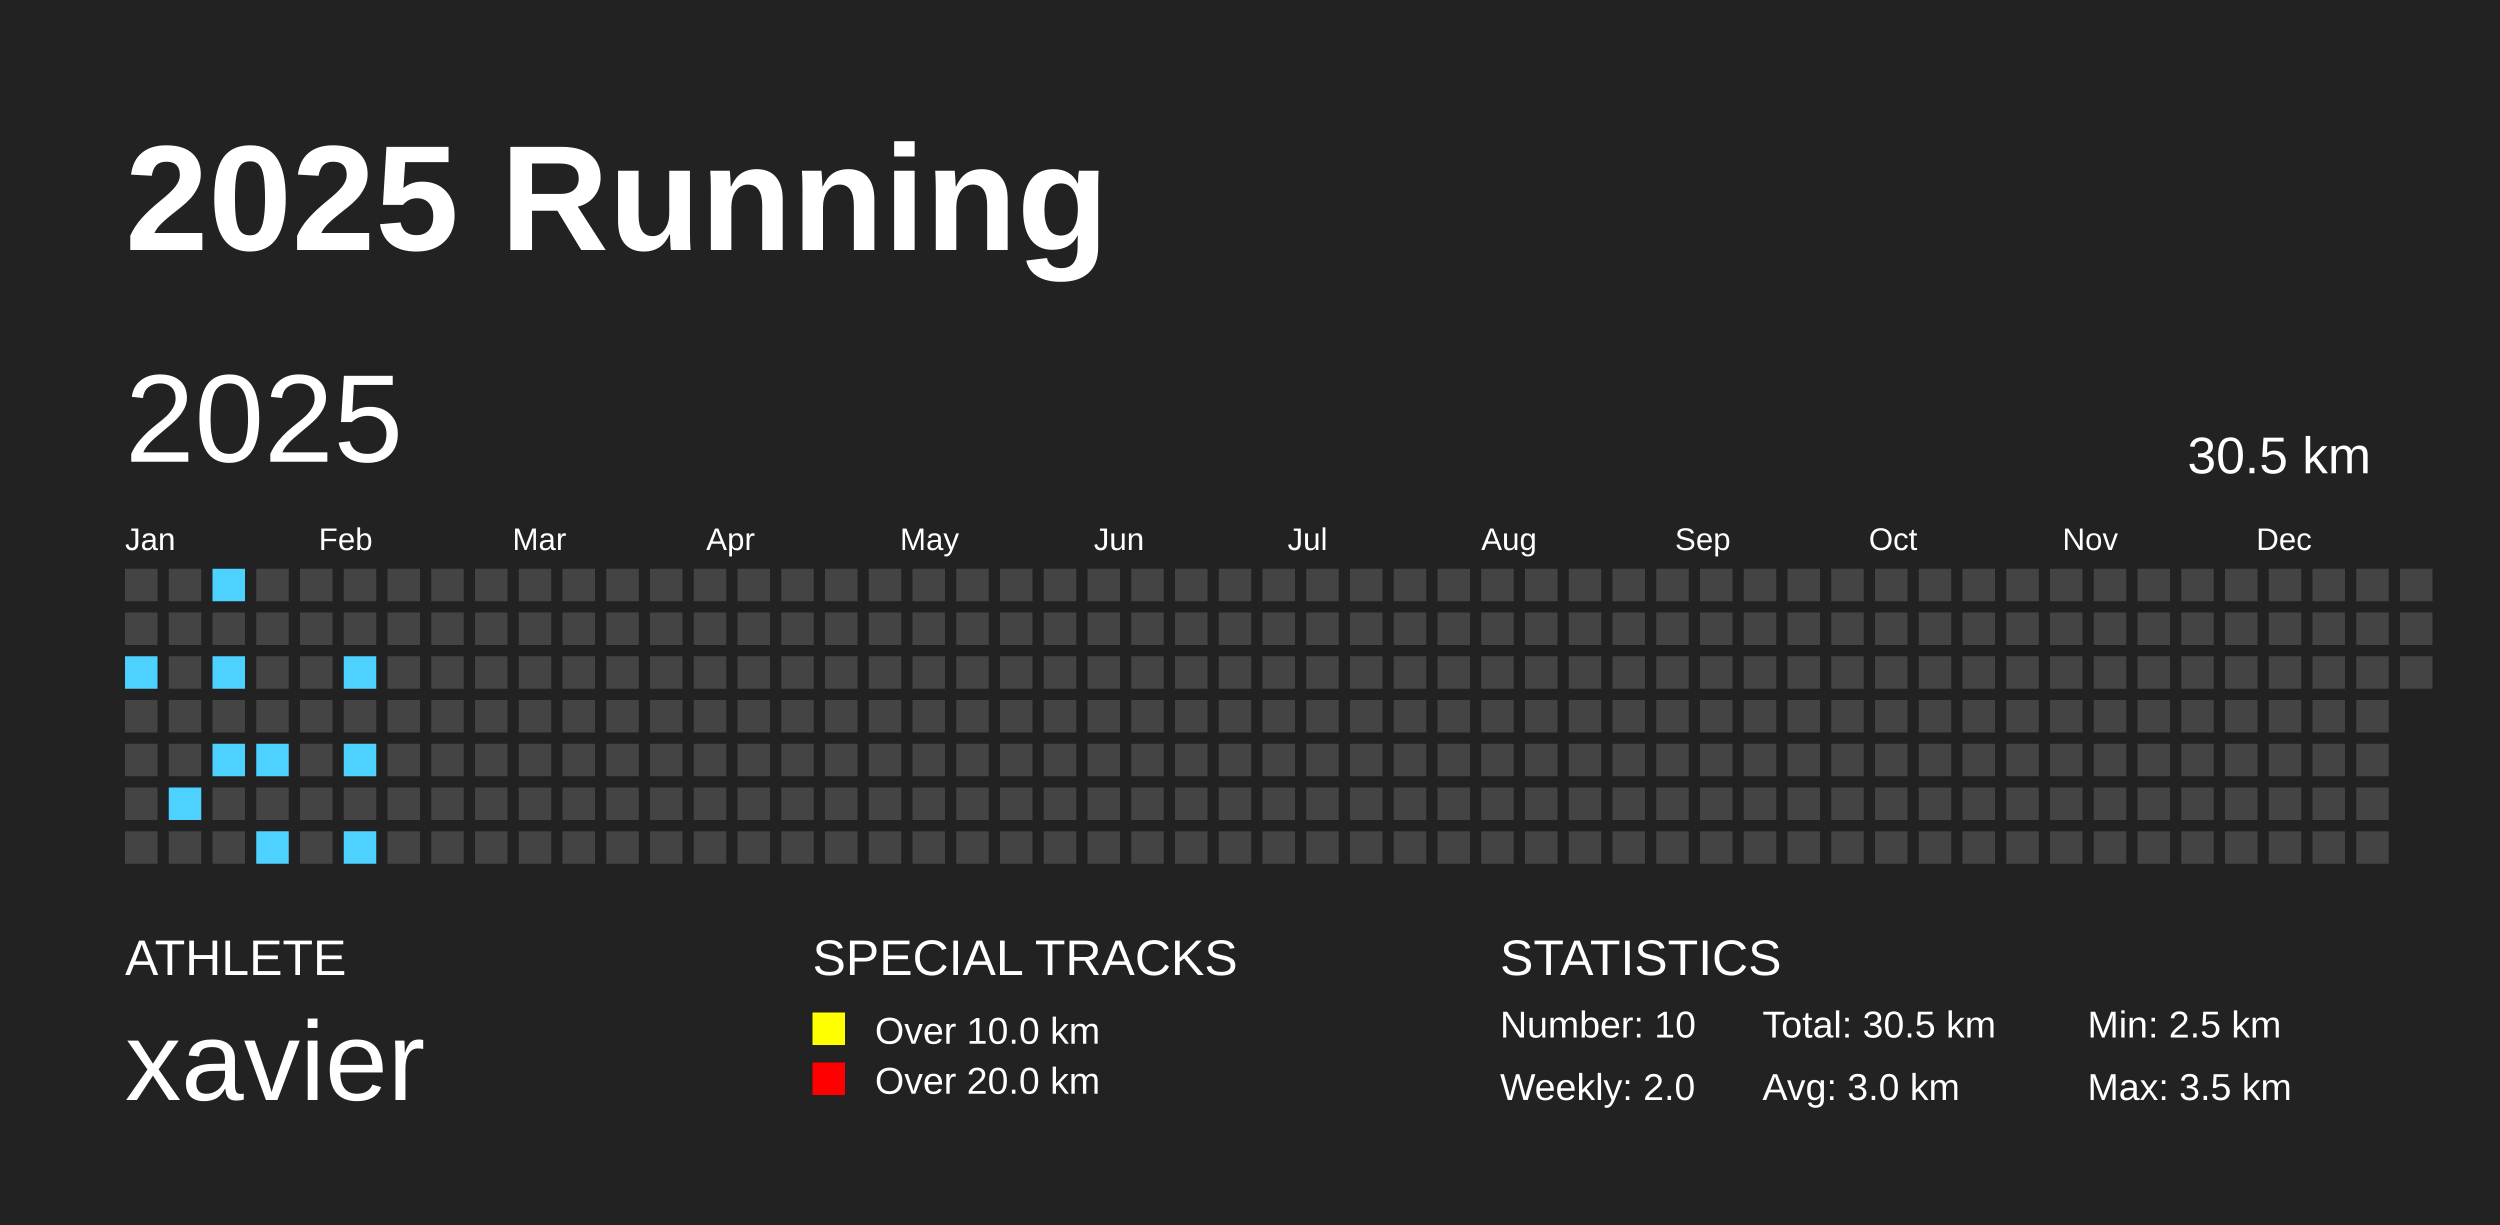
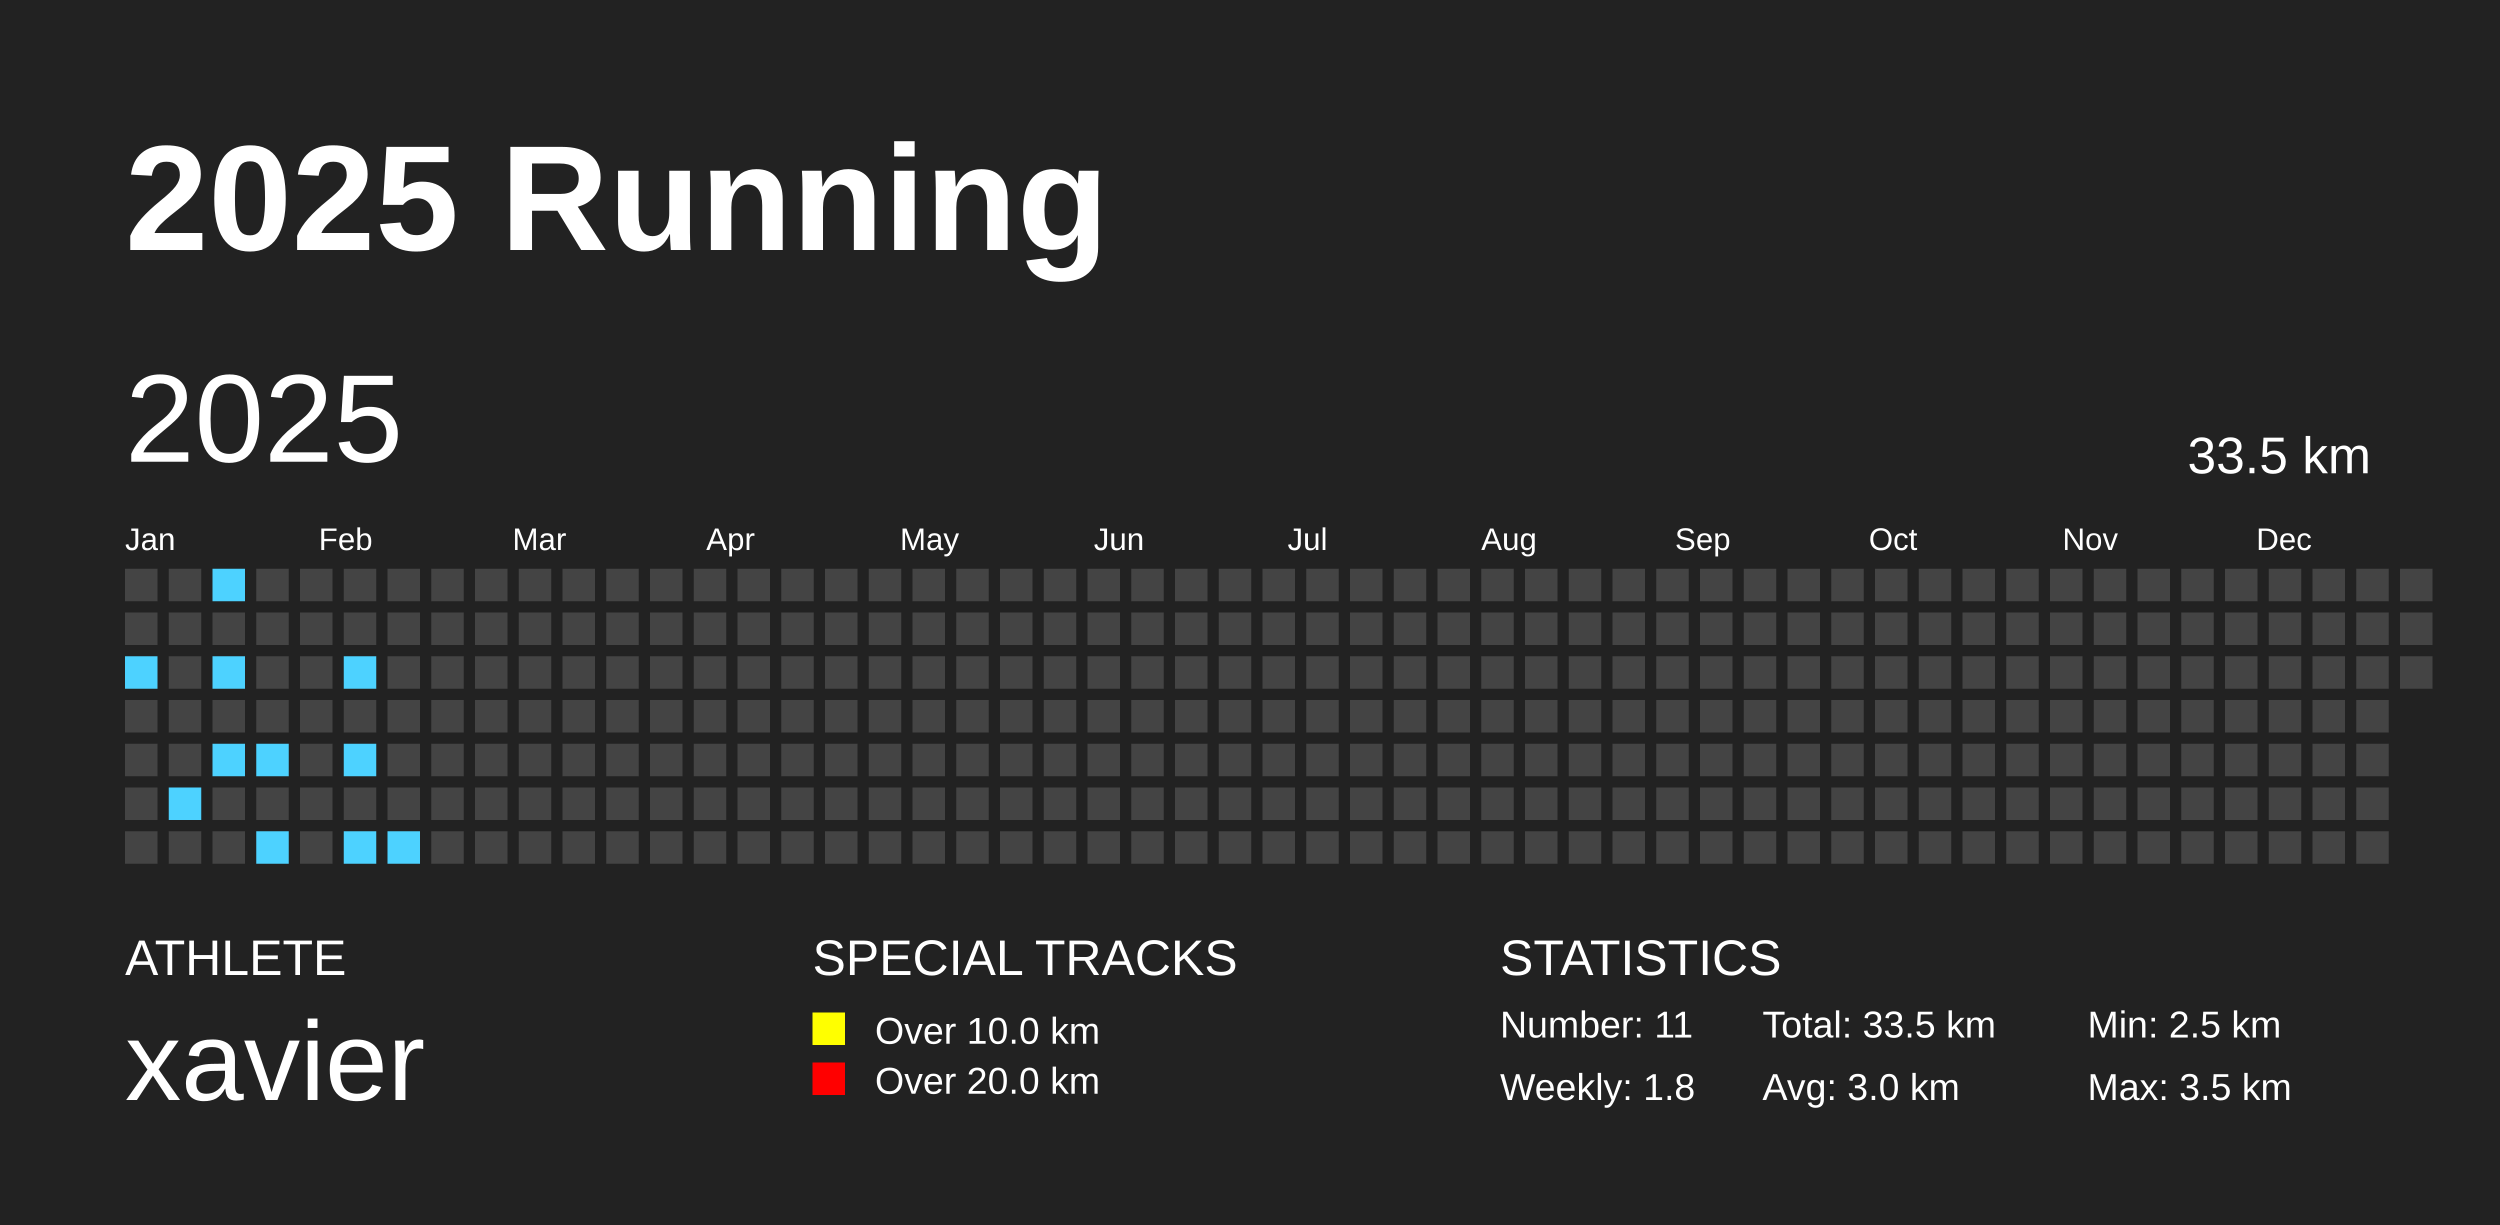
<svg xmlns="http://www.w3.org/2000/svg" baseProfile="full" height="98mm" version="1.1" viewBox="0,0,200,98" width="200mm">
  <defs />
  <rect fill="#222222" height="98" width="200" x="0" y="0" />
  <text fill="#FFFFFF" style="font-size:12px; font-family:Arial; font-weight:bold;" x="10" y="20">2025 Running</text>
  <text fill="#FFFFFF" style="font-size:4px; font-family:Arial" x="10" y="78">ATHLETE</text>
  <text fill="#FFFFFF" style="font-size:9px; font-family:Arial" x="10" y="88">xavier</text>
  <text fill="#FFFFFF" style="font-size:4px; font-family:Arial" x="65" y="78">SPECIAL TRACKS</text>
  <rect fill="yellow" height="2.6" width="2.6" x="65" y="81" />
  <text fill="#FFFFFF" style="font-size:3px; font-family:Arial" x="70" y="83.5">Over 10.0 km</text>
  <rect fill="red" height="2.6" width="2.6" x="65" y="85" />
  <text fill="#FFFFFF" style="font-size:3px; font-family:Arial" x="70" y="87.5">Over 20.0 km</text>
  <text fill="#FFFFFF" style="font-size:4px; font-family:Arial" x="120" y="78">STATISTICS</text>
-   <text fill="#FFFFFF" style="font-size:3px; font-family:Arial" x="120" y="83">Number: 10</text>
-   <text fill="#FFFFFF" style="font-size:3px; font-family:Arial" x="120" y="88">Weekly: 2.0</text>
-   <text fill="#FFFFFF" style="font-size:3px; font-family:Arial" x="141" y="83">Total: 30.5 km</text>
+   <text fill="#FFFFFF" style="font-size:3px; font-family:Arial" x="120" y="83">Number: 11</text>
+   <text fill="#FFFFFF" style="font-size:3px; font-family:Arial" x="120" y="88">Weekly: 1.8</text>
+   <text fill="#FFFFFF" style="font-size:3px; font-family:Arial" x="141" y="83">Total: 33.5 km</text>
  <text fill="#FFFFFF" style="font-size:3px; font-family:Arial" x="141" y="88">Avg: 3.0 km</text>
  <text fill="#FFFFFF" style="font-size:3px; font-family:Arial" x="167" y="83">Min: 2.5 km</text>
  <text fill="#FFFFFF" style="font-size:3px; font-family:Arial" x="167" y="88">Max: 3.5 km</text>
  <text dominant-baseline="hanging" fill="#FFFFFF" style="font-size:10.0px; font-family:Arial;" x="10" y="30">2025</text>
-   <text dominant-baseline="hanging" fill="#FFFFFF" style="font-size:4.125px; font-family:Arial;" x="175" y="35">30.5 km</text>
+   <text dominant-baseline="hanging" fill="#FFFFFF" style="font-size:4.125px; font-family:Arial;" x="175" y="35">33.5 km</text>
  <text fill="#FFFFFF" style="font-size:2.5px; font-family:Arial" x="10.0" y="44">Jan</text>
  <text fill="#FFFFFF" style="font-size:2.5px; font-family:Arial" x="25.5" y="44">Feb</text>
  <text fill="#FFFFFF" style="font-size:2.5px; font-family:Arial" x="41.0" y="44">Mar</text>
  <text fill="#FFFFFF" style="font-size:2.5px; font-family:Arial" x="56.5" y="44">Apr</text>
  <text fill="#FFFFFF" style="font-size:2.5px; font-family:Arial" x="72.0" y="44">May</text>
  <text fill="#FFFFFF" style="font-size:2.5px; font-family:Arial" x="87.5" y="44">Jun</text>
  <text fill="#FFFFFF" style="font-size:2.5px; font-family:Arial" x="103.0" y="44">Jul</text>
  <text fill="#FFFFFF" style="font-size:2.5px; font-family:Arial" x="118.5" y="44">Aug</text>
  <text fill="#FFFFFF" style="font-size:2.5px; font-family:Arial" x="134.0" y="44">Sep</text>
  <text fill="#FFFFFF" style="font-size:2.5px; font-family:Arial" x="149.5" y="44">Oct</text>
  <text fill="#FFFFFF" style="font-size:2.5px; font-family:Arial" x="165.0" y="44">Nov</text>
  <text fill="#FFFFFF" style="font-size:2.5px; font-family:Arial" x="180.5" y="44">Dec</text>
  <rect fill="#444444" height="2.6" width="2.6" x="10.0" y="45.5" />
  <rect fill="#444444" height="2.6" width="2.6" x="10.0" y="49.0" />
  <rect fill="#4dd2ff" height="2.6" width="2.6" x="10.0" y="52.5" />
  <rect fill="#444444" height="2.6" width="2.6" x="10.0" y="56.0" />
  <rect fill="#444444" height="2.6" width="2.6" x="10.0" y="59.5" />
  <rect fill="#444444" height="2.6" width="2.6" x="10.0" y="63.0" />
  <rect fill="#444444" height="2.6" width="2.6" x="10.0" y="66.5" />
  <rect fill="#444444" height="2.6" width="2.6" x="13.5" y="45.5" />
  <rect fill="#444444" height="2.6" width="2.6" x="13.5" y="49.0" />
  <rect fill="#444444" height="2.6" width="2.6" x="13.5" y="52.5" />
  <rect fill="#444444" height="2.6" width="2.6" x="13.5" y="56.0" />
  <rect fill="#444444" height="2.6" width="2.6" x="13.5" y="59.5" />
  <rect fill="#4dd2ff" height="2.6" width="2.6" x="13.5" y="63.0" />
  <rect fill="#444444" height="2.6" width="2.6" x="13.5" y="66.5" />
  <rect fill="#4dd2ff" height="2.6" width="2.6" x="17.0" y="45.5" />
  <rect fill="#444444" height="2.6" width="2.6" x="17.0" y="49.0" />
  <rect fill="#4dd2ff" height="2.6" width="2.6" x="17.0" y="52.5" />
  <rect fill="#444444" height="2.6" width="2.6" x="17.0" y="56.0" />
  <rect fill="#4dd2ff" height="2.6" width="2.6" x="17.0" y="59.5" />
  <rect fill="#444444" height="2.6" width="2.6" x="17.0" y="63.0" />
  <rect fill="#444444" height="2.6" width="2.6" x="17.0" y="66.5" />
  <rect fill="#444444" height="2.6" width="2.6" x="20.5" y="45.5" />
  <rect fill="#444444" height="2.6" width="2.6" x="20.5" y="49.0" />
  <rect fill="#444444" height="2.6" width="2.6" x="20.5" y="52.5" />
  <rect fill="#444444" height="2.6" width="2.6" x="20.5" y="56.0" />
  <rect fill="#4dd2ff" height="2.6" width="2.6" x="20.5" y="59.5" />
  <rect fill="#444444" height="2.6" width="2.6" x="20.5" y="63.0" />
  <rect fill="#4dd2ff" height="2.6" width="2.6" x="20.5" y="66.5" />
  <rect fill="#444444" height="2.6" width="2.6" x="24.0" y="45.5" />
  <rect fill="#444444" height="2.6" width="2.6" x="24.0" y="49.0" />
  <rect fill="#444444" height="2.6" width="2.6" x="24.0" y="52.5" />
  <rect fill="#444444" height="2.6" width="2.6" x="24.0" y="56.0" />
  <rect fill="#444444" height="2.6" width="2.6" x="24.0" y="59.5" />
  <rect fill="#444444" height="2.6" width="2.6" x="24.0" y="63.0" />
  <rect fill="#444444" height="2.6" width="2.6" x="24.0" y="66.5" />
  <rect fill="#444444" height="2.6" width="2.6" x="27.5" y="45.5" />
  <rect fill="#444444" height="2.6" width="2.6" x="27.5" y="49.0" />
  <rect fill="#4dd2ff" height="2.6" width="2.6" x="27.5" y="52.5" />
  <rect fill="#444444" height="2.6" width="2.6" x="27.5" y="56.0" />
  <rect fill="#4dd2ff" height="2.6" width="2.6" x="27.5" y="59.5" />
  <rect fill="#444444" height="2.6" width="2.6" x="27.5" y="63.0" />
  <rect fill="#4dd2ff" height="2.6" width="2.6" x="27.5" y="66.5" />
  <rect fill="#444444" height="2.6" width="2.6" x="31.0" y="45.5" />
  <rect fill="#444444" height="2.6" width="2.6" x="31.0" y="49.0" />
  <rect fill="#444444" height="2.6" width="2.6" x="31.0" y="52.5" />
  <rect fill="#444444" height="2.6" width="2.6" x="31.0" y="56.0" />
  <rect fill="#444444" height="2.6" width="2.6" x="31.0" y="59.5" />
  <rect fill="#444444" height="2.6" width="2.6" x="31.0" y="63.0" />
-   <rect fill="#444444" height="2.6" width="2.6" x="31.0" y="66.5" />
+   <rect fill="#4dd2ff" height="2.6" width="2.6" x="31.0" y="66.5" />
  <rect fill="#444444" height="2.6" width="2.6" x="34.5" y="45.5" />
  <rect fill="#444444" height="2.6" width="2.6" x="34.5" y="49.0" />
  <rect fill="#444444" height="2.6" width="2.6" x="34.5" y="52.5" />
  <rect fill="#444444" height="2.6" width="2.6" x="34.5" y="56.0" />
  <rect fill="#444444" height="2.6" width="2.6" x="34.5" y="59.5" />
  <rect fill="#444444" height="2.6" width="2.6" x="34.5" y="63.0" />
  <rect fill="#444444" height="2.6" width="2.6" x="34.5" y="66.5" />
  <rect fill="#444444" height="2.6" width="2.6" x="38.0" y="45.5" />
  <rect fill="#444444" height="2.6" width="2.6" x="38.0" y="49.0" />
  <rect fill="#444444" height="2.6" width="2.6" x="38.0" y="52.5" />
  <rect fill="#444444" height="2.6" width="2.6" x="38.0" y="56.0" />
  <rect fill="#444444" height="2.6" width="2.6" x="38.0" y="59.5" />
  <rect fill="#444444" height="2.6" width="2.6" x="38.0" y="63.0" />
  <rect fill="#444444" height="2.6" width="2.6" x="38.0" y="66.5" />
  <rect fill="#444444" height="2.6" width="2.6" x="41.5" y="45.5" />
  <rect fill="#444444" height="2.6" width="2.6" x="41.5" y="49.0" />
  <rect fill="#444444" height="2.6" width="2.6" x="41.5" y="52.5" />
  <rect fill="#444444" height="2.6" width="2.6" x="41.5" y="56.0" />
  <rect fill="#444444" height="2.6" width="2.6" x="41.5" y="59.5" />
  <rect fill="#444444" height="2.6" width="2.6" x="41.5" y="63.0" />
  <rect fill="#444444" height="2.6" width="2.6" x="41.5" y="66.5" />
  <rect fill="#444444" height="2.6" width="2.6" x="45.0" y="45.5" />
  <rect fill="#444444" height="2.6" width="2.6" x="45.0" y="49.0" />
  <rect fill="#444444" height="2.6" width="2.6" x="45.0" y="52.5" />
  <rect fill="#444444" height="2.6" width="2.6" x="45.0" y="56.0" />
  <rect fill="#444444" height="2.6" width="2.6" x="45.0" y="59.5" />
  <rect fill="#444444" height="2.6" width="2.6" x="45.0" y="63.0" />
  <rect fill="#444444" height="2.6" width="2.6" x="45.0" y="66.5" />
  <rect fill="#444444" height="2.6" width="2.6" x="48.5" y="45.5" />
  <rect fill="#444444" height="2.6" width="2.6" x="48.5" y="49.0" />
  <rect fill="#444444" height="2.6" width="2.6" x="48.5" y="52.5" />
  <rect fill="#444444" height="2.6" width="2.6" x="48.5" y="56.0" />
  <rect fill="#444444" height="2.6" width="2.6" x="48.5" y="59.5" />
  <rect fill="#444444" height="2.6" width="2.6" x="48.5" y="63.0" />
  <rect fill="#444444" height="2.6" width="2.6" x="48.5" y="66.5" />
  <rect fill="#444444" height="2.6" width="2.6" x="52.0" y="45.5" />
  <rect fill="#444444" height="2.6" width="2.6" x="52.0" y="49.0" />
  <rect fill="#444444" height="2.6" width="2.6" x="52.0" y="52.5" />
  <rect fill="#444444" height="2.6" width="2.6" x="52.0" y="56.0" />
  <rect fill="#444444" height="2.6" width="2.6" x="52.0" y="59.5" />
  <rect fill="#444444" height="2.6" width="2.6" x="52.0" y="63.0" />
  <rect fill="#444444" height="2.6" width="2.6" x="52.0" y="66.5" />
  <rect fill="#444444" height="2.6" width="2.6" x="55.5" y="45.5" />
  <rect fill="#444444" height="2.6" width="2.6" x="55.5" y="49.0" />
  <rect fill="#444444" height="2.6" width="2.6" x="55.5" y="52.5" />
  <rect fill="#444444" height="2.6" width="2.6" x="55.5" y="56.0" />
  <rect fill="#444444" height="2.6" width="2.6" x="55.5" y="59.5" />
  <rect fill="#444444" height="2.6" width="2.6" x="55.5" y="63.0" />
  <rect fill="#444444" height="2.6" width="2.6" x="55.5" y="66.5" />
  <rect fill="#444444" height="2.6" width="2.6" x="59.0" y="45.5" />
  <rect fill="#444444" height="2.6" width="2.6" x="59.0" y="49.0" />
  <rect fill="#444444" height="2.6" width="2.6" x="59.0" y="52.5" />
  <rect fill="#444444" height="2.6" width="2.6" x="59.0" y="56.0" />
  <rect fill="#444444" height="2.6" width="2.6" x="59.0" y="59.5" />
  <rect fill="#444444" height="2.6" width="2.6" x="59.0" y="63.0" />
  <rect fill="#444444" height="2.6" width="2.6" x="59.0" y="66.5" />
  <rect fill="#444444" height="2.6" width="2.6" x="62.5" y="45.5" />
  <rect fill="#444444" height="2.6" width="2.6" x="62.5" y="49.0" />
  <rect fill="#444444" height="2.6" width="2.6" x="62.5" y="52.5" />
  <rect fill="#444444" height="2.6" width="2.6" x="62.5" y="56.0" />
  <rect fill="#444444" height="2.6" width="2.6" x="62.5" y="59.5" />
  <rect fill="#444444" height="2.6" width="2.6" x="62.5" y="63.0" />
  <rect fill="#444444" height="2.6" width="2.6" x="62.5" y="66.5" />
  <rect fill="#444444" height="2.6" width="2.6" x="66.0" y="45.5" />
  <rect fill="#444444" height="2.6" width="2.6" x="66.0" y="49.0" />
  <rect fill="#444444" height="2.6" width="2.6" x="66.0" y="52.5" />
  <rect fill="#444444" height="2.6" width="2.6" x="66.0" y="56.0" />
  <rect fill="#444444" height="2.6" width="2.6" x="66.0" y="59.5" />
  <rect fill="#444444" height="2.6" width="2.6" x="66.0" y="63.0" />
  <rect fill="#444444" height="2.6" width="2.6" x="66.0" y="66.5" />
  <rect fill="#444444" height="2.6" width="2.6" x="69.5" y="45.5" />
  <rect fill="#444444" height="2.6" width="2.6" x="69.5" y="49.0" />
  <rect fill="#444444" height="2.6" width="2.6" x="69.5" y="52.5" />
  <rect fill="#444444" height="2.6" width="2.6" x="69.5" y="56.0" />
  <rect fill="#444444" height="2.6" width="2.6" x="69.5" y="59.5" />
  <rect fill="#444444" height="2.6" width="2.6" x="69.5" y="63.0" />
  <rect fill="#444444" height="2.6" width="2.6" x="69.5" y="66.5" />
  <rect fill="#444444" height="2.6" width="2.6" x="73.0" y="45.5" />
  <rect fill="#444444" height="2.6" width="2.6" x="73.0" y="49.0" />
  <rect fill="#444444" height="2.6" width="2.6" x="73.0" y="52.5" />
  <rect fill="#444444" height="2.6" width="2.6" x="73.0" y="56.0" />
  <rect fill="#444444" height="2.6" width="2.6" x="73.0" y="59.5" />
  <rect fill="#444444" height="2.6" width="2.6" x="73.0" y="63.0" />
  <rect fill="#444444" height="2.6" width="2.6" x="73.0" y="66.5" />
  <rect fill="#444444" height="2.6" width="2.6" x="76.5" y="45.5" />
  <rect fill="#444444" height="2.6" width="2.6" x="76.5" y="49.0" />
  <rect fill="#444444" height="2.6" width="2.6" x="76.5" y="52.5" />
  <rect fill="#444444" height="2.6" width="2.6" x="76.5" y="56.0" />
  <rect fill="#444444" height="2.6" width="2.6" x="76.5" y="59.5" />
  <rect fill="#444444" height="2.6" width="2.6" x="76.5" y="63.0" />
  <rect fill="#444444" height="2.6" width="2.6" x="76.5" y="66.5" />
  <rect fill="#444444" height="2.6" width="2.6" x="80.0" y="45.5" />
  <rect fill="#444444" height="2.6" width="2.6" x="80.0" y="49.0" />
  <rect fill="#444444" height="2.6" width="2.6" x="80.0" y="52.5" />
  <rect fill="#444444" height="2.6" width="2.6" x="80.0" y="56.0" />
  <rect fill="#444444" height="2.6" width="2.6" x="80.0" y="59.5" />
  <rect fill="#444444" height="2.6" width="2.6" x="80.0" y="63.0" />
  <rect fill="#444444" height="2.6" width="2.6" x="80.0" y="66.5" />
  <rect fill="#444444" height="2.6" width="2.6" x="83.5" y="45.5" />
  <rect fill="#444444" height="2.6" width="2.6" x="83.5" y="49.0" />
  <rect fill="#444444" height="2.6" width="2.6" x="83.5" y="52.5" />
  <rect fill="#444444" height="2.6" width="2.6" x="83.5" y="56.0" />
  <rect fill="#444444" height="2.6" width="2.6" x="83.5" y="59.5" />
  <rect fill="#444444" height="2.6" width="2.6" x="83.5" y="63.0" />
  <rect fill="#444444" height="2.6" width="2.6" x="83.5" y="66.5" />
  <rect fill="#444444" height="2.6" width="2.6" x="87.0" y="45.5" />
  <rect fill="#444444" height="2.6" width="2.6" x="87.0" y="49.0" />
  <rect fill="#444444" height="2.6" width="2.6" x="87.0" y="52.5" />
  <rect fill="#444444" height="2.6" width="2.6" x="87.0" y="56.0" />
  <rect fill="#444444" height="2.6" width="2.6" x="87.0" y="59.5" />
  <rect fill="#444444" height="2.6" width="2.6" x="87.0" y="63.0" />
  <rect fill="#444444" height="2.6" width="2.6" x="87.0" y="66.5" />
  <rect fill="#444444" height="2.6" width="2.6" x="90.5" y="45.5" />
  <rect fill="#444444" height="2.6" width="2.6" x="90.5" y="49.0" />
  <rect fill="#444444" height="2.6" width="2.6" x="90.5" y="52.5" />
  <rect fill="#444444" height="2.6" width="2.6" x="90.5" y="56.0" />
  <rect fill="#444444" height="2.6" width="2.6" x="90.5" y="59.5" />
  <rect fill="#444444" height="2.6" width="2.6" x="90.5" y="63.0" />
  <rect fill="#444444" height="2.6" width="2.6" x="90.5" y="66.5" />
  <rect fill="#444444" height="2.6" width="2.6" x="94.0" y="45.5" />
  <rect fill="#444444" height="2.6" width="2.6" x="94.0" y="49.0" />
  <rect fill="#444444" height="2.6" width="2.6" x="94.0" y="52.5" />
  <rect fill="#444444" height="2.6" width="2.6" x="94.0" y="56.0" />
  <rect fill="#444444" height="2.6" width="2.6" x="94.0" y="59.5" />
  <rect fill="#444444" height="2.6" width="2.6" x="94.0" y="63.0" />
  <rect fill="#444444" height="2.6" width="2.6" x="94.0" y="66.5" />
  <rect fill="#444444" height="2.6" width="2.6" x="97.5" y="45.5" />
  <rect fill="#444444" height="2.6" width="2.6" x="97.5" y="49.0" />
  <rect fill="#444444" height="2.6" width="2.6" x="97.5" y="52.5" />
  <rect fill="#444444" height="2.6" width="2.6" x="97.5" y="56.0" />
  <rect fill="#444444" height="2.6" width="2.6" x="97.5" y="59.5" />
  <rect fill="#444444" height="2.6" width="2.6" x="97.5" y="63.0" />
  <rect fill="#444444" height="2.6" width="2.6" x="97.5" y="66.5" />
  <rect fill="#444444" height="2.6" width="2.6" x="101.0" y="45.5" />
  <rect fill="#444444" height="2.6" width="2.6" x="101.0" y="49.0" />
  <rect fill="#444444" height="2.6" width="2.6" x="101.0" y="52.5" />
  <rect fill="#444444" height="2.6" width="2.6" x="101.0" y="56.0" />
  <rect fill="#444444" height="2.6" width="2.6" x="101.0" y="59.5" />
  <rect fill="#444444" height="2.6" width="2.6" x="101.0" y="63.0" />
  <rect fill="#444444" height="2.6" width="2.6" x="101.0" y="66.5" />
  <rect fill="#444444" height="2.6" width="2.6" x="104.5" y="45.5" />
  <rect fill="#444444" height="2.6" width="2.6" x="104.5" y="49.0" />
  <rect fill="#444444" height="2.6" width="2.6" x="104.5" y="52.5" />
  <rect fill="#444444" height="2.6" width="2.6" x="104.5" y="56.0" />
  <rect fill="#444444" height="2.6" width="2.6" x="104.5" y="59.5" />
  <rect fill="#444444" height="2.6" width="2.6" x="104.5" y="63.0" />
  <rect fill="#444444" height="2.6" width="2.6" x="104.5" y="66.5" />
  <rect fill="#444444" height="2.6" width="2.6" x="108.0" y="45.5" />
  <rect fill="#444444" height="2.6" width="2.6" x="108.0" y="49.0" />
  <rect fill="#444444" height="2.6" width="2.6" x="108.0" y="52.5" />
  <rect fill="#444444" height="2.6" width="2.6" x="108.0" y="56.0" />
  <rect fill="#444444" height="2.6" width="2.6" x="108.0" y="59.5" />
  <rect fill="#444444" height="2.6" width="2.6" x="108.0" y="63.0" />
  <rect fill="#444444" height="2.6" width="2.6" x="108.0" y="66.5" />
  <rect fill="#444444" height="2.6" width="2.6" x="111.5" y="45.5" />
  <rect fill="#444444" height="2.6" width="2.6" x="111.5" y="49.0" />
  <rect fill="#444444" height="2.6" width="2.6" x="111.5" y="52.5" />
  <rect fill="#444444" height="2.6" width="2.6" x="111.5" y="56.0" />
  <rect fill="#444444" height="2.6" width="2.6" x="111.5" y="59.5" />
  <rect fill="#444444" height="2.6" width="2.6" x="111.5" y="63.0" />
  <rect fill="#444444" height="2.6" width="2.6" x="111.5" y="66.5" />
  <rect fill="#444444" height="2.6" width="2.6" x="115.0" y="45.5" />
  <rect fill="#444444" height="2.6" width="2.6" x="115.0" y="49.0" />
  <rect fill="#444444" height="2.6" width="2.6" x="115.0" y="52.5" />
  <rect fill="#444444" height="2.6" width="2.6" x="115.0" y="56.0" />
  <rect fill="#444444" height="2.6" width="2.6" x="115.0" y="59.5" />
  <rect fill="#444444" height="2.6" width="2.6" x="115.0" y="63.0" />
  <rect fill="#444444" height="2.6" width="2.6" x="115.0" y="66.5" />
  <rect fill="#444444" height="2.6" width="2.6" x="118.5" y="45.5" />
  <rect fill="#444444" height="2.6" width="2.6" x="118.5" y="49.0" />
  <rect fill="#444444" height="2.6" width="2.6" x="118.5" y="52.5" />
  <rect fill="#444444" height="2.6" width="2.6" x="118.5" y="56.0" />
  <rect fill="#444444" height="2.6" width="2.6" x="118.5" y="59.5" />
  <rect fill="#444444" height="2.6" width="2.6" x="118.5" y="63.0" />
  <rect fill="#444444" height="2.6" width="2.6" x="118.5" y="66.5" />
  <rect fill="#444444" height="2.6" width="2.6" x="122.0" y="45.5" />
  <rect fill="#444444" height="2.6" width="2.6" x="122.0" y="49.0" />
  <rect fill="#444444" height="2.6" width="2.6" x="122.0" y="52.5" />
  <rect fill="#444444" height="2.6" width="2.6" x="122.0" y="56.0" />
  <rect fill="#444444" height="2.6" width="2.6" x="122.0" y="59.5" />
  <rect fill="#444444" height="2.6" width="2.6" x="122.0" y="63.0" />
  <rect fill="#444444" height="2.6" width="2.6" x="122.0" y="66.5" />
  <rect fill="#444444" height="2.6" width="2.6" x="125.5" y="45.5" />
  <rect fill="#444444" height="2.6" width="2.6" x="125.5" y="49.0" />
  <rect fill="#444444" height="2.6" width="2.6" x="125.5" y="52.5" />
  <rect fill="#444444" height="2.6" width="2.6" x="125.5" y="56.0" />
  <rect fill="#444444" height="2.6" width="2.6" x="125.5" y="59.5" />
  <rect fill="#444444" height="2.6" width="2.6" x="125.5" y="63.0" />
  <rect fill="#444444" height="2.6" width="2.6" x="125.5" y="66.5" />
  <rect fill="#444444" height="2.6" width="2.6" x="129.0" y="45.5" />
  <rect fill="#444444" height="2.6" width="2.6" x="129.0" y="49.0" />
  <rect fill="#444444" height="2.6" width="2.6" x="129.0" y="52.5" />
  <rect fill="#444444" height="2.6" width="2.6" x="129.0" y="56.0" />
  <rect fill="#444444" height="2.6" width="2.6" x="129.0" y="59.5" />
  <rect fill="#444444" height="2.6" width="2.6" x="129.0" y="63.0" />
  <rect fill="#444444" height="2.6" width="2.6" x="129.0" y="66.5" />
  <rect fill="#444444" height="2.6" width="2.6" x="132.5" y="45.5" />
  <rect fill="#444444" height="2.6" width="2.6" x="132.5" y="49.0" />
  <rect fill="#444444" height="2.6" width="2.6" x="132.5" y="52.5" />
  <rect fill="#444444" height="2.6" width="2.6" x="132.5" y="56.0" />
  <rect fill="#444444" height="2.6" width="2.6" x="132.5" y="59.5" />
  <rect fill="#444444" height="2.6" width="2.6" x="132.5" y="63.0" />
  <rect fill="#444444" height="2.6" width="2.6" x="132.5" y="66.5" />
  <rect fill="#444444" height="2.6" width="2.6" x="136.0" y="45.5" />
  <rect fill="#444444" height="2.6" width="2.6" x="136.0" y="49.0" />
  <rect fill="#444444" height="2.6" width="2.6" x="136.0" y="52.5" />
  <rect fill="#444444" height="2.6" width="2.6" x="136.0" y="56.0" />
  <rect fill="#444444" height="2.6" width="2.6" x="136.0" y="59.5" />
  <rect fill="#444444" height="2.6" width="2.6" x="136.0" y="63.0" />
  <rect fill="#444444" height="2.6" width="2.6" x="136.0" y="66.5" />
  <rect fill="#444444" height="2.6" width="2.6" x="139.5" y="45.5" />
  <rect fill="#444444" height="2.6" width="2.6" x="139.5" y="49.0" />
  <rect fill="#444444" height="2.6" width="2.6" x="139.5" y="52.5" />
  <rect fill="#444444" height="2.6" width="2.6" x="139.5" y="56.0" />
  <rect fill="#444444" height="2.6" width="2.6" x="139.5" y="59.5" />
  <rect fill="#444444" height="2.6" width="2.6" x="139.5" y="63.0" />
  <rect fill="#444444" height="2.6" width="2.6" x="139.5" y="66.5" />
  <rect fill="#444444" height="2.6" width="2.6" x="143.0" y="45.5" />
  <rect fill="#444444" height="2.6" width="2.6" x="143.0" y="49.0" />
  <rect fill="#444444" height="2.6" width="2.6" x="143.0" y="52.5" />
  <rect fill="#444444" height="2.6" width="2.6" x="143.0" y="56.0" />
  <rect fill="#444444" height="2.6" width="2.6" x="143.0" y="59.5" />
  <rect fill="#444444" height="2.6" width="2.6" x="143.0" y="63.0" />
  <rect fill="#444444" height="2.6" width="2.6" x="143.0" y="66.5" />
  <rect fill="#444444" height="2.6" width="2.6" x="146.5" y="45.5" />
  <rect fill="#444444" height="2.6" width="2.6" x="146.5" y="49.0" />
  <rect fill="#444444" height="2.6" width="2.6" x="146.5" y="52.5" />
  <rect fill="#444444" height="2.6" width="2.6" x="146.5" y="56.0" />
  <rect fill="#444444" height="2.6" width="2.6" x="146.5" y="59.5" />
  <rect fill="#444444" height="2.6" width="2.6" x="146.5" y="63.0" />
  <rect fill="#444444" height="2.6" width="2.6" x="146.5" y="66.5" />
  <rect fill="#444444" height="2.6" width="2.6" x="150.0" y="45.5" />
  <rect fill="#444444" height="2.6" width="2.6" x="150.0" y="49.0" />
  <rect fill="#444444" height="2.6" width="2.6" x="150.0" y="52.5" />
  <rect fill="#444444" height="2.6" width="2.6" x="150.0" y="56.0" />
  <rect fill="#444444" height="2.6" width="2.6" x="150.0" y="59.5" />
  <rect fill="#444444" height="2.6" width="2.6" x="150.0" y="63.0" />
  <rect fill="#444444" height="2.6" width="2.6" x="150.0" y="66.5" />
  <rect fill="#444444" height="2.6" width="2.6" x="153.5" y="45.5" />
  <rect fill="#444444" height="2.6" width="2.6" x="153.5" y="49.0" />
  <rect fill="#444444" height="2.6" width="2.6" x="153.5" y="52.5" />
  <rect fill="#444444" height="2.6" width="2.6" x="153.5" y="56.0" />
  <rect fill="#444444" height="2.6" width="2.6" x="153.5" y="59.5" />
  <rect fill="#444444" height="2.6" width="2.6" x="153.5" y="63.0" />
  <rect fill="#444444" height="2.6" width="2.6" x="153.5" y="66.5" />
  <rect fill="#444444" height="2.6" width="2.6" x="157.0" y="45.5" />
  <rect fill="#444444" height="2.6" width="2.6" x="157.0" y="49.0" />
  <rect fill="#444444" height="2.6" width="2.6" x="157.0" y="52.5" />
  <rect fill="#444444" height="2.6" width="2.6" x="157.0" y="56.0" />
  <rect fill="#444444" height="2.6" width="2.6" x="157.0" y="59.5" />
  <rect fill="#444444" height="2.6" width="2.6" x="157.0" y="63.0" />
  <rect fill="#444444" height="2.6" width="2.6" x="157.0" y="66.5" />
  <rect fill="#444444" height="2.6" width="2.6" x="160.5" y="45.5" />
  <rect fill="#444444" height="2.6" width="2.6" x="160.5" y="49.0" />
  <rect fill="#444444" height="2.6" width="2.6" x="160.5" y="52.5" />
  <rect fill="#444444" height="2.6" width="2.6" x="160.5" y="56.0" />
  <rect fill="#444444" height="2.6" width="2.6" x="160.5" y="59.5" />
  <rect fill="#444444" height="2.6" width="2.6" x="160.5" y="63.0" />
  <rect fill="#444444" height="2.6" width="2.6" x="160.5" y="66.5" />
  <rect fill="#444444" height="2.6" width="2.6" x="164.0" y="45.5" />
  <rect fill="#444444" height="2.6" width="2.6" x="164.0" y="49.0" />
  <rect fill="#444444" height="2.6" width="2.6" x="164.0" y="52.5" />
  <rect fill="#444444" height="2.6" width="2.6" x="164.0" y="56.0" />
  <rect fill="#444444" height="2.6" width="2.6" x="164.0" y="59.5" />
  <rect fill="#444444" height="2.6" width="2.6" x="164.0" y="63.0" />
  <rect fill="#444444" height="2.6" width="2.6" x="164.0" y="66.5" />
  <rect fill="#444444" height="2.6" width="2.6" x="167.5" y="45.5" />
  <rect fill="#444444" height="2.6" width="2.6" x="167.5" y="49.0" />
  <rect fill="#444444" height="2.6" width="2.6" x="167.5" y="52.5" />
  <rect fill="#444444" height="2.6" width="2.6" x="167.5" y="56.0" />
  <rect fill="#444444" height="2.6" width="2.6" x="167.5" y="59.5" />
  <rect fill="#444444" height="2.6" width="2.6" x="167.5" y="63.0" />
  <rect fill="#444444" height="2.6" width="2.6" x="167.5" y="66.5" />
  <rect fill="#444444" height="2.6" width="2.6" x="171.0" y="45.5" />
  <rect fill="#444444" height="2.6" width="2.6" x="171.0" y="49.0" />
  <rect fill="#444444" height="2.6" width="2.6" x="171.0" y="52.5" />
  <rect fill="#444444" height="2.6" width="2.6" x="171.0" y="56.0" />
  <rect fill="#444444" height="2.6" width="2.6" x="171.0" y="59.5" />
  <rect fill="#444444" height="2.6" width="2.6" x="171.0" y="63.0" />
  <rect fill="#444444" height="2.6" width="2.6" x="171.0" y="66.5" />
  <rect fill="#444444" height="2.6" width="2.6" x="174.5" y="45.5" />
  <rect fill="#444444" height="2.6" width="2.6" x="174.5" y="49.0" />
  <rect fill="#444444" height="2.6" width="2.6" x="174.5" y="52.5" />
  <rect fill="#444444" height="2.6" width="2.6" x="174.5" y="56.0" />
  <rect fill="#444444" height="2.6" width="2.6" x="174.5" y="59.5" />
  <rect fill="#444444" height="2.6" width="2.6" x="174.5" y="63.0" />
  <rect fill="#444444" height="2.6" width="2.6" x="174.5" y="66.5" />
  <rect fill="#444444" height="2.6" width="2.6" x="178.0" y="45.5" />
  <rect fill="#444444" height="2.6" width="2.6" x="178.0" y="49.0" />
  <rect fill="#444444" height="2.6" width="2.6" x="178.0" y="52.5" />
  <rect fill="#444444" height="2.6" width="2.6" x="178.0" y="56.0" />
  <rect fill="#444444" height="2.6" width="2.6" x="178.0" y="59.5" />
  <rect fill="#444444" height="2.6" width="2.6" x="178.0" y="63.0" />
  <rect fill="#444444" height="2.6" width="2.6" x="178.0" y="66.5" />
  <rect fill="#444444" height="2.6" width="2.6" x="181.5" y="45.5" />
  <rect fill="#444444" height="2.6" width="2.6" x="181.5" y="49.0" />
  <rect fill="#444444" height="2.6" width="2.6" x="181.5" y="52.5" />
  <rect fill="#444444" height="2.6" width="2.6" x="181.5" y="56.0" />
  <rect fill="#444444" height="2.6" width="2.6" x="181.5" y="59.5" />
  <rect fill="#444444" height="2.6" width="2.6" x="181.5" y="63.0" />
  <rect fill="#444444" height="2.6" width="2.6" x="181.5" y="66.5" />
  <rect fill="#444444" height="2.6" width="2.6" x="185.0" y="45.5" />
  <rect fill="#444444" height="2.6" width="2.6" x="185.0" y="49.0" />
  <rect fill="#444444" height="2.6" width="2.6" x="185.0" y="52.5" />
  <rect fill="#444444" height="2.6" width="2.6" x="185.0" y="56.0" />
  <rect fill="#444444" height="2.6" width="2.6" x="185.0" y="59.5" />
  <rect fill="#444444" height="2.6" width="2.6" x="185.0" y="63.0" />
  <rect fill="#444444" height="2.6" width="2.6" x="185.0" y="66.5" />
  <rect fill="#444444" height="2.6" width="2.6" x="188.5" y="45.5" />
  <rect fill="#444444" height="2.6" width="2.6" x="188.5" y="49.0" />
  <rect fill="#444444" height="2.6" width="2.6" x="188.5" y="52.5" />
  <rect fill="#444444" height="2.6" width="2.6" x="188.5" y="56.0" />
  <rect fill="#444444" height="2.6" width="2.6" x="188.5" y="59.5" />
  <rect fill="#444444" height="2.6" width="2.6" x="188.5" y="63.0" />
  <rect fill="#444444" height="2.6" width="2.6" x="188.5" y="66.5" />
  <rect fill="#444444" height="2.6" width="2.6" x="192.0" y="45.5" />
  <rect fill="#444444" height="2.6" width="2.6" x="192.0" y="49.0" />
  <rect fill="#444444" height="2.6" width="2.6" x="192.0" y="52.5" />
</svg>
